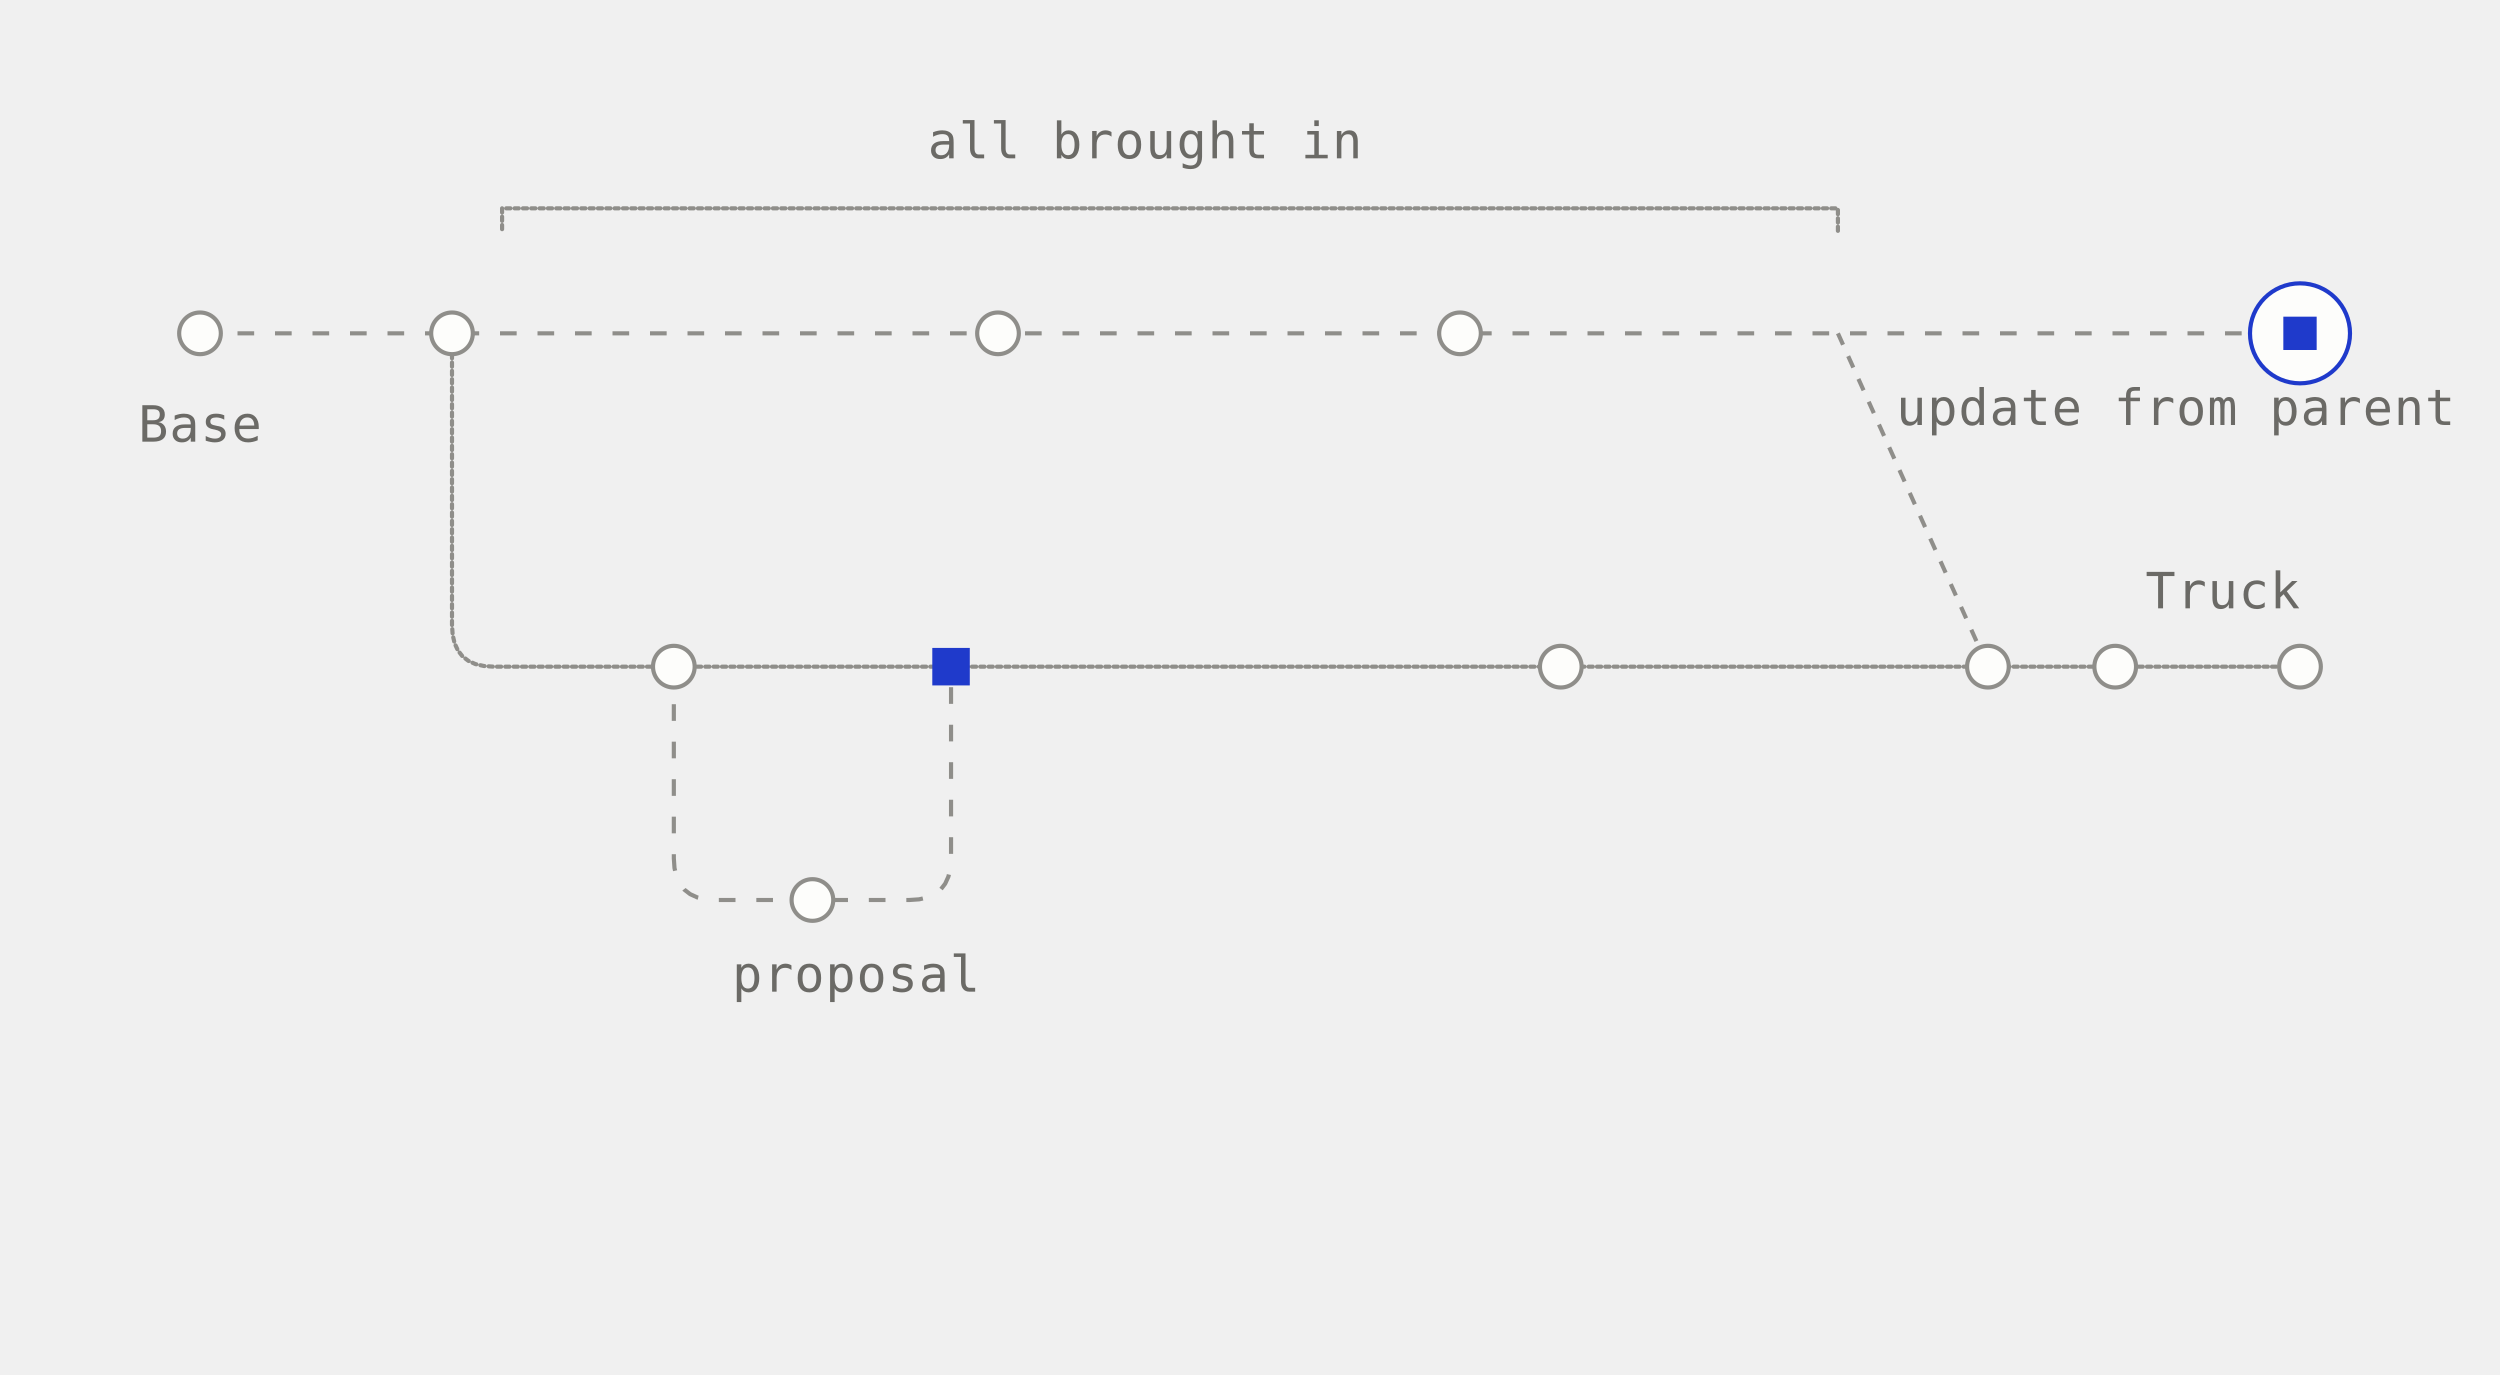
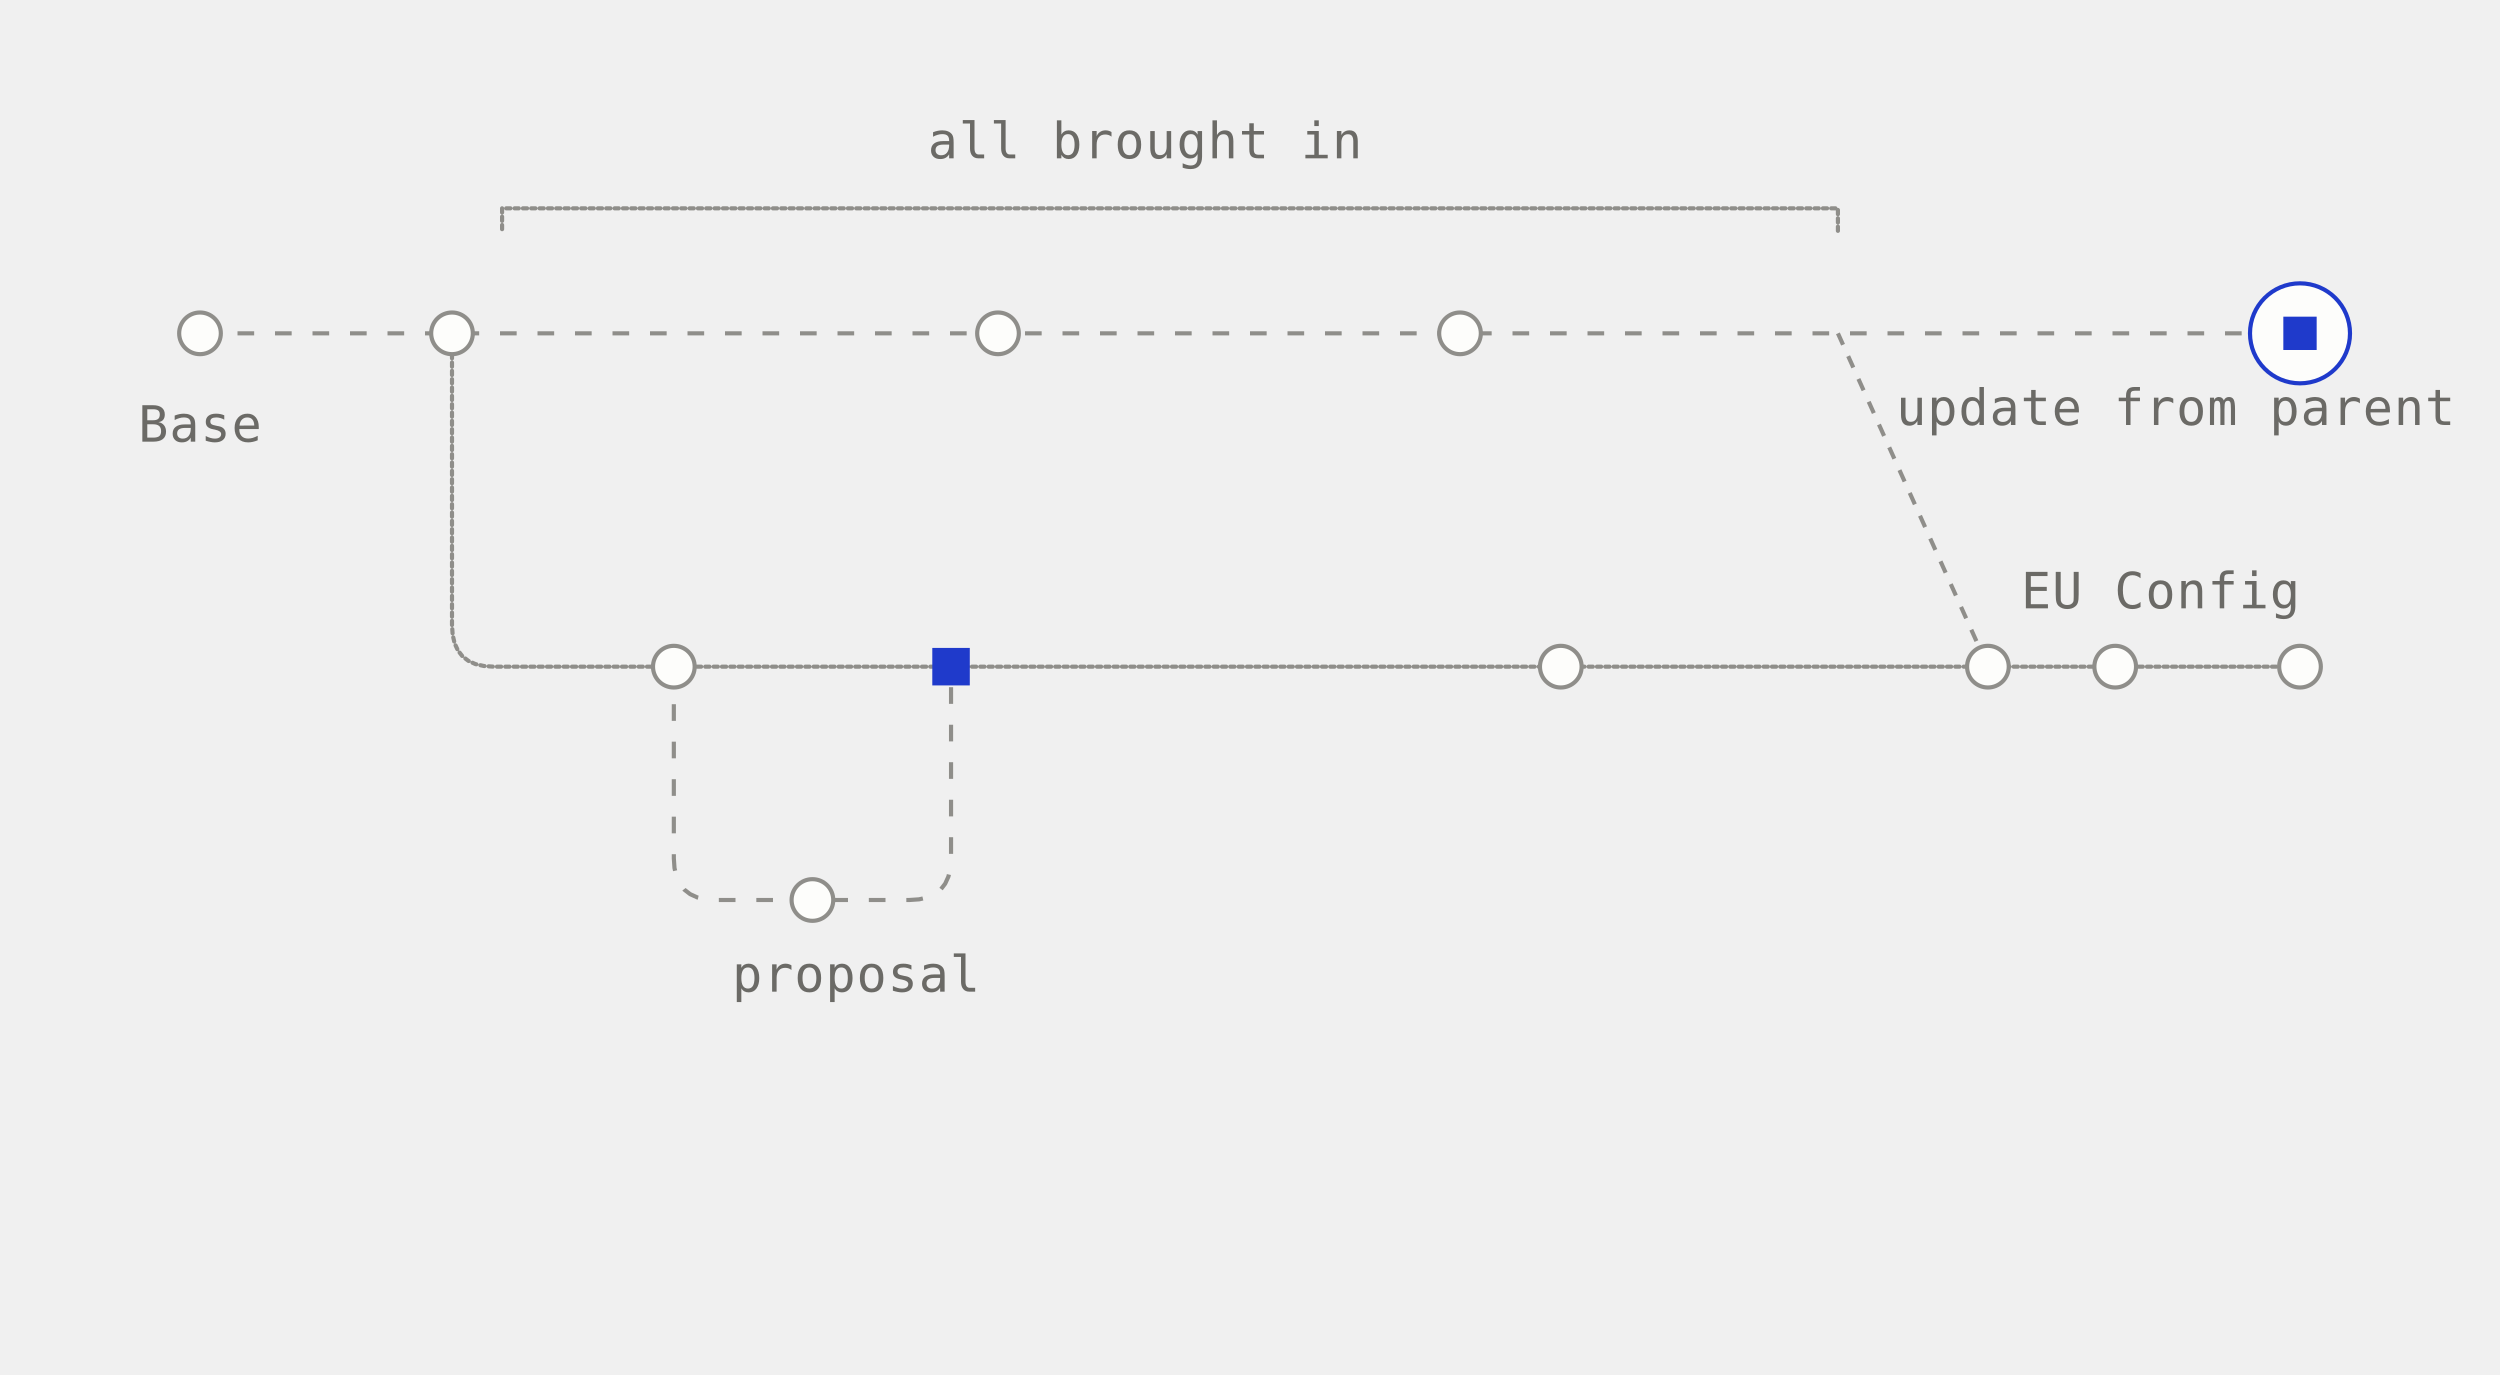
<svg xmlns="http://www.w3.org/2000/svg" width="600" height="330" viewBox="0 0 600 330" fill="none" role="img" class="fi1s4d9">
  <style>.fi1s4d9-p,.fi1s4d9-f,.fi1s4d9-r{transform-box:fill-box;transform-origin:center;animation-fill-mode:both}
.fi1s4d9-p{animation-name:fi1s4d9-pop;animation-duration:0.6s;animation-timing-function:cubic-bezier(.34,1.56,.64,1)}
@supports (animation-timing-function:linear(0,1)){.fi1s4d9-p{animation-timing-function:linear(0, 0.083, 0.269, 0.487, 0.691, 0.855, 0.972, 1.043, 1.078, 1.086, 1.078, 1.061, 1.043, 1.025, 1.011, 1.002, 0.996, 0.993, 0.993, 0.993, 0.995, 0.996, 0.998, 0.999, 1)}}
.fi1s4d9-f{animation-name:fi1s4d9-fade;animation-duration:0.5s;animation-timing-function:ease-out}
.fi1s4d9-r{animation-name:fi1s4d9-rise;animation-duration:.7s;animation-timing-function:cubic-bezier(0.22,1,0.36,1)}
.fi1s4d9-d{animation-name:fi1s4d9-draw;animation-timing-function:cubic-bezier(0.65,0,0.35,1);animation-fill-mode:both}
.fi1s4d9-m{animation:fi1s4d9-march 2.6s linear infinite}
.fi1s4d9-pulse{animation:fi1s4d9-pulse 2.4s ease-in-out infinite}
@keyframes fi1s4d9-pop{from{transform:scale(0);opacity:0}to{transform:scale(1);opacity:1}}
@keyframes fi1s4d9-fade{from{opacity:0}to{opacity:1}}
@keyframes fi1s4d9-rise{from{opacity:0;transform:translateY(6px)}to{opacity:1;transform:none}}
@keyframes fi1s4d9-draw{from{stroke-dashoffset:1}to{stroke-dashoffset:0}}
@keyframes fi1s4d9-march{from{stroke-dashoffset:0}to{stroke-dashoffset:-18}}
@keyframes fi1s4d9-pulse{0%,100%{opacity:1}50%{opacity:.35}}
@media (prefers-reduced-motion:reduce){.fi1s4d9 *{animation:none!important}.fi1s4d9 .fi1s4d9-d{stroke-dashoffset:0}.fi1s4d9 .fi1s4d9-t{display:none}}</style>
  <defs>
    <mask id="fi1s4d9-k0" maskUnits="userSpaceOnUse" x="-600" y="-330" width="1800" height="990">
      <path d="M48 80L552 80" stroke="#fff" stroke-width="7" fill="none" stroke-linecap="round" stroke-linejoin="round" pathLength="1" stroke-dasharray="1 1" stroke-dashoffset="1" class="fi1s4d9-d" style="animation-duration:0.9s;animation-delay:0.05s" />
    </mask>
    <mask id="fi1s4d9-k1" maskUnits="userSpaceOnUse" x="-600" y="-330" width="1800" height="990">
      <path d="M441.1 80L477.1 160" stroke="#fff" stroke-width="7" fill="none" stroke-linecap="round" stroke-linejoin="round" pathLength="1" stroke-dasharray="1 1" stroke-dashoffset="1" class="fi1s4d9-d" style="animation-duration:0.35s;animation-delay:0.89s" />
    </mask>
    <mask id="fi1s4d9-k2" maskUnits="userSpaceOnUse" x="-600" y="-330" width="1800" height="990">
      <path d="M161.72 160L161.72 206L161.88 208.34L162.35 210.38L163.13 212.09L164.22 213.5L165.63 214.59L167.35 215.38L169.38 215.84L171.72 216L218.25 216L220.59 215.84L222.62 215.38L224.34 214.59L225.75 213.5L226.84 212.09L227.62 210.38L228.09 208.34L228.25 206L228.25 160" stroke="#fff" stroke-width="7" fill="none" stroke-linecap="round" stroke-linejoin="round" pathLength="1" stroke-dasharray="1 1" stroke-dashoffset="1" class="fi1s4d9-d" style="animation-duration:0.66s;animation-delay:1.13s" />
    </mask>
  </defs>
  <path d="M48 80L552 80" fill="none" stroke="#8F8E8A" stroke-width="1" stroke-dasharray="4 5" stroke-linejoin="round" mask="url(#fi1s4d9-k0)" class="fi1s4d9-m" />
  <path d="M108.48 80L108.48 150L108.64 152.34L109.1 154.38L109.89 156.09L110.98 157.5L112.39 158.59L114.1 159.38L116.14 159.84L118.48 160L552 160" fill="none" stroke="#8F8E8A" stroke-width="1" stroke-dasharray="1 1" stroke-linecap="round" stroke-linejoin="round" pathLength="1" stroke-dashoffset="1" class="fi1s4d9-d" style="animation-duration:0.9s;animation-delay:0.2s" />
  <path d="M441.1 80L477.1 160" fill="none" stroke="#8F8E8A" stroke-width="1" stroke-dasharray="3 3" stroke-linejoin="round" mask="url(#fi1s4d9-k1)" class="fi1s4d9-m" />
  <path d="M120.5 56L120.5 50L441.1 50L441.1 56" fill="none" stroke="#8F8E8A" stroke-width="1" stroke-dasharray="1 1" stroke-linecap="round" stroke-linejoin="round" pathLength="1" stroke-dashoffset="1" class="fi1s4d9-d" style="animation-duration:0.9s;animation-delay:0.96s" />
  <path d="M108.5 160L552 160" fill="none" stroke-dasharray="1 1" stroke-linecap="round" stroke-linejoin="round" pathLength="1" stroke-dashoffset="1" class="fi1s4d9-d" style="animation-duration:0.9s;animation-delay:0.99s" />
  <path d="M161.72 160L161.72 206L161.88 208.34L162.35 210.38L163.13 212.09L164.22 213.5L165.63 214.59L167.35 215.38L169.38 215.84L171.72 216L218.25 216L220.59 215.84L222.62 215.38L224.34 214.59L225.75 213.5L226.84 212.09L227.62 210.38L228.09 208.34L228.25 206L228.25 160" fill="none" stroke="#8F8E8A" stroke-width="1" stroke-dasharray="4 5" stroke-linejoin="round" mask="url(#fi1s4d9-k2)" class="fi1s4d9-m" />
  <g class="fi1s4d9-p" style="animation-delay:0.32s">
    <circle cx="239.52" cy="80" r="5" fill="#FDFDFB" stroke="#8F8E8A" stroke-width="1" />
  </g>
  <g class="fi1s4d9-p" style="animation-delay:0.46s">
    <circle cx="350.4" cy="80" r="5" fill="#FDFDFB" stroke="#8F8E8A" stroke-width="1" />
  </g>
  <g class="fi1s4d9-p" style="animation-delay:0.15s">
    <circle cx="108.48" cy="80" r="5" fill="#FDFDFB" stroke="#8F8E8A" stroke-width="1" />
  </g>
  <g class="fi1s4d9-p" style="animation-delay:0.63s">
    <circle cx="374.59" cy="160" r="5" fill="#FDFDFB" stroke="#8F8E8A" stroke-width="1" />
  </g>
  <g class="fi1s4d9-p" style="animation-delay:0.79s">
    <circle cx="507.65" cy="160" r="5" fill="#FDFDFB" stroke="#8F8E8A" stroke-width="1" />
  </g>
  <g class="fi1s4d9-p" style="animation-delay:0.85s">
    <circle cx="552" cy="160" r="5" fill="#FDFDFB" stroke="#8F8E8A" stroke-width="1" />
  </g>
  <g class="fi1s4d9-p" style="animation-delay:0.68s">
    <circle cx="552" cy="80" r="12" fill="#FDFDFB" stroke="#1F3ACB" stroke-width="1" />
    <rect x="548" y="76" width="8" height="8" fill="#1F3ACB" />
  </g>
  <g class="fi1s4d9-p" style="animation-delay:0.1s">
    <circle cx="48" cy="80" r="5" fill="#FDFDFB" stroke="#8F8E8A" stroke-width="1" />
  </g>
  <g class="fi1s4d9-p" style="animation-delay:0.93s">
    <circle cx="477.1" cy="160" r="5" fill="#FDFDFB" stroke="#8F8E8A" stroke-width="1" />
  </g>
  <g class="fi1s4d9-p" style="animation-delay:1.09s">
    <circle cx="161.72" cy="160" r="5" fill="#FDFDFB" stroke="#8F8E8A" stroke-width="1" />
  </g>
  <g class="fi1s4d9-p" style="animation-delay:1.39s">
    <circle cx="194.98" cy="216" r="5" fill="#FDFDFB" stroke="#8F8E8A" stroke-width="1" />
  </g>
  <g class="fi1s4d9-p" style="animation-delay:1.63s">
    <rect x="223.75" y="155.5" width="9" height="9" fill="#1F3ACB" />
  </g>
  <g class="fi1s4d9-t" opacity="0">
    <rect x="-2.5" y="-2.5" width="5" height="5" fill="#1F3ACB" />
    <animateMotion path="M441.1 80L477.1 160" dur="2.6s" begin="1.32s" repeatCount="indefinite" calcMode="spline" keyTimes="0;0.75;1" keyPoints="0;1;1" keySplines="0.65 0 0.35 1;0 0 1 1" />
    <animate attributeName="opacity" values="0;1;1;0;0" keyTimes="0;0.08;0.75;0.85;1" dur="2.6s" begin="1.32s" repeatCount="indefinite" />
  </g>
  <g class="fi1s4d9-f" style="animation-delay:1.7s">
    <text x="48" y="106" fill="#6B6A66" font-family="'Commit Mono', 'IBM Plex Mono', ui-monospace, SFMono-Regular, Menlo, monospace" font-size="12" text-anchor="middle" letter-spacing="0.24">Base</text>
  </g>
  <g class="fi1s4d9-f" style="animation-delay:1.77s">
-     <text x="552" y="146" fill="#6B6A66" font-family="'Commit Mono', 'IBM Plex Mono', ui-monospace, SFMono-Regular, Menlo, monospace" font-size="12" text-anchor="end" letter-spacing="0.24">Truck</text>
+     <text x="552" y="146" fill="#6B6A66" font-family="'Commit Mono', 'IBM Plex Mono', ui-monospace, SFMono-Regular, Menlo, monospace" font-size="12" text-anchor="end" letter-spacing="0.24">EU Config</text>
  </g>
  <g class="fi1s4d9-f" style="animation-delay:1.84s">
    <text x="274.8" y="38" fill="#6B6A66" font-family="'Commit Mono', 'IBM Plex Mono', ui-monospace, SFMono-Regular, Menlo, monospace" font-size="12" text-anchor="middle" letter-spacing="0.24">all brought in</text>
  </g>
  <g class="fi1s4d9-f" style="animation-delay:1.91s">
    <text x="455.1" y="102" fill="#6B6A66" font-family="'Commit Mono', 'IBM Plex Mono', ui-monospace, SFMono-Regular, Menlo, monospace" font-size="12" text-anchor="start" letter-spacing="0.24">update from parent</text>
  </g>
  <g class="fi1s4d9-f" style="animation-delay:1.98s">
    <text x="175.72" y="238" fill="#6B6A66" font-family="'Commit Mono', 'IBM Plex Mono', ui-monospace, SFMono-Regular, Menlo, monospace" font-size="12" text-anchor="start" letter-spacing="0.24">proposal</text>
  </g>
</svg>
